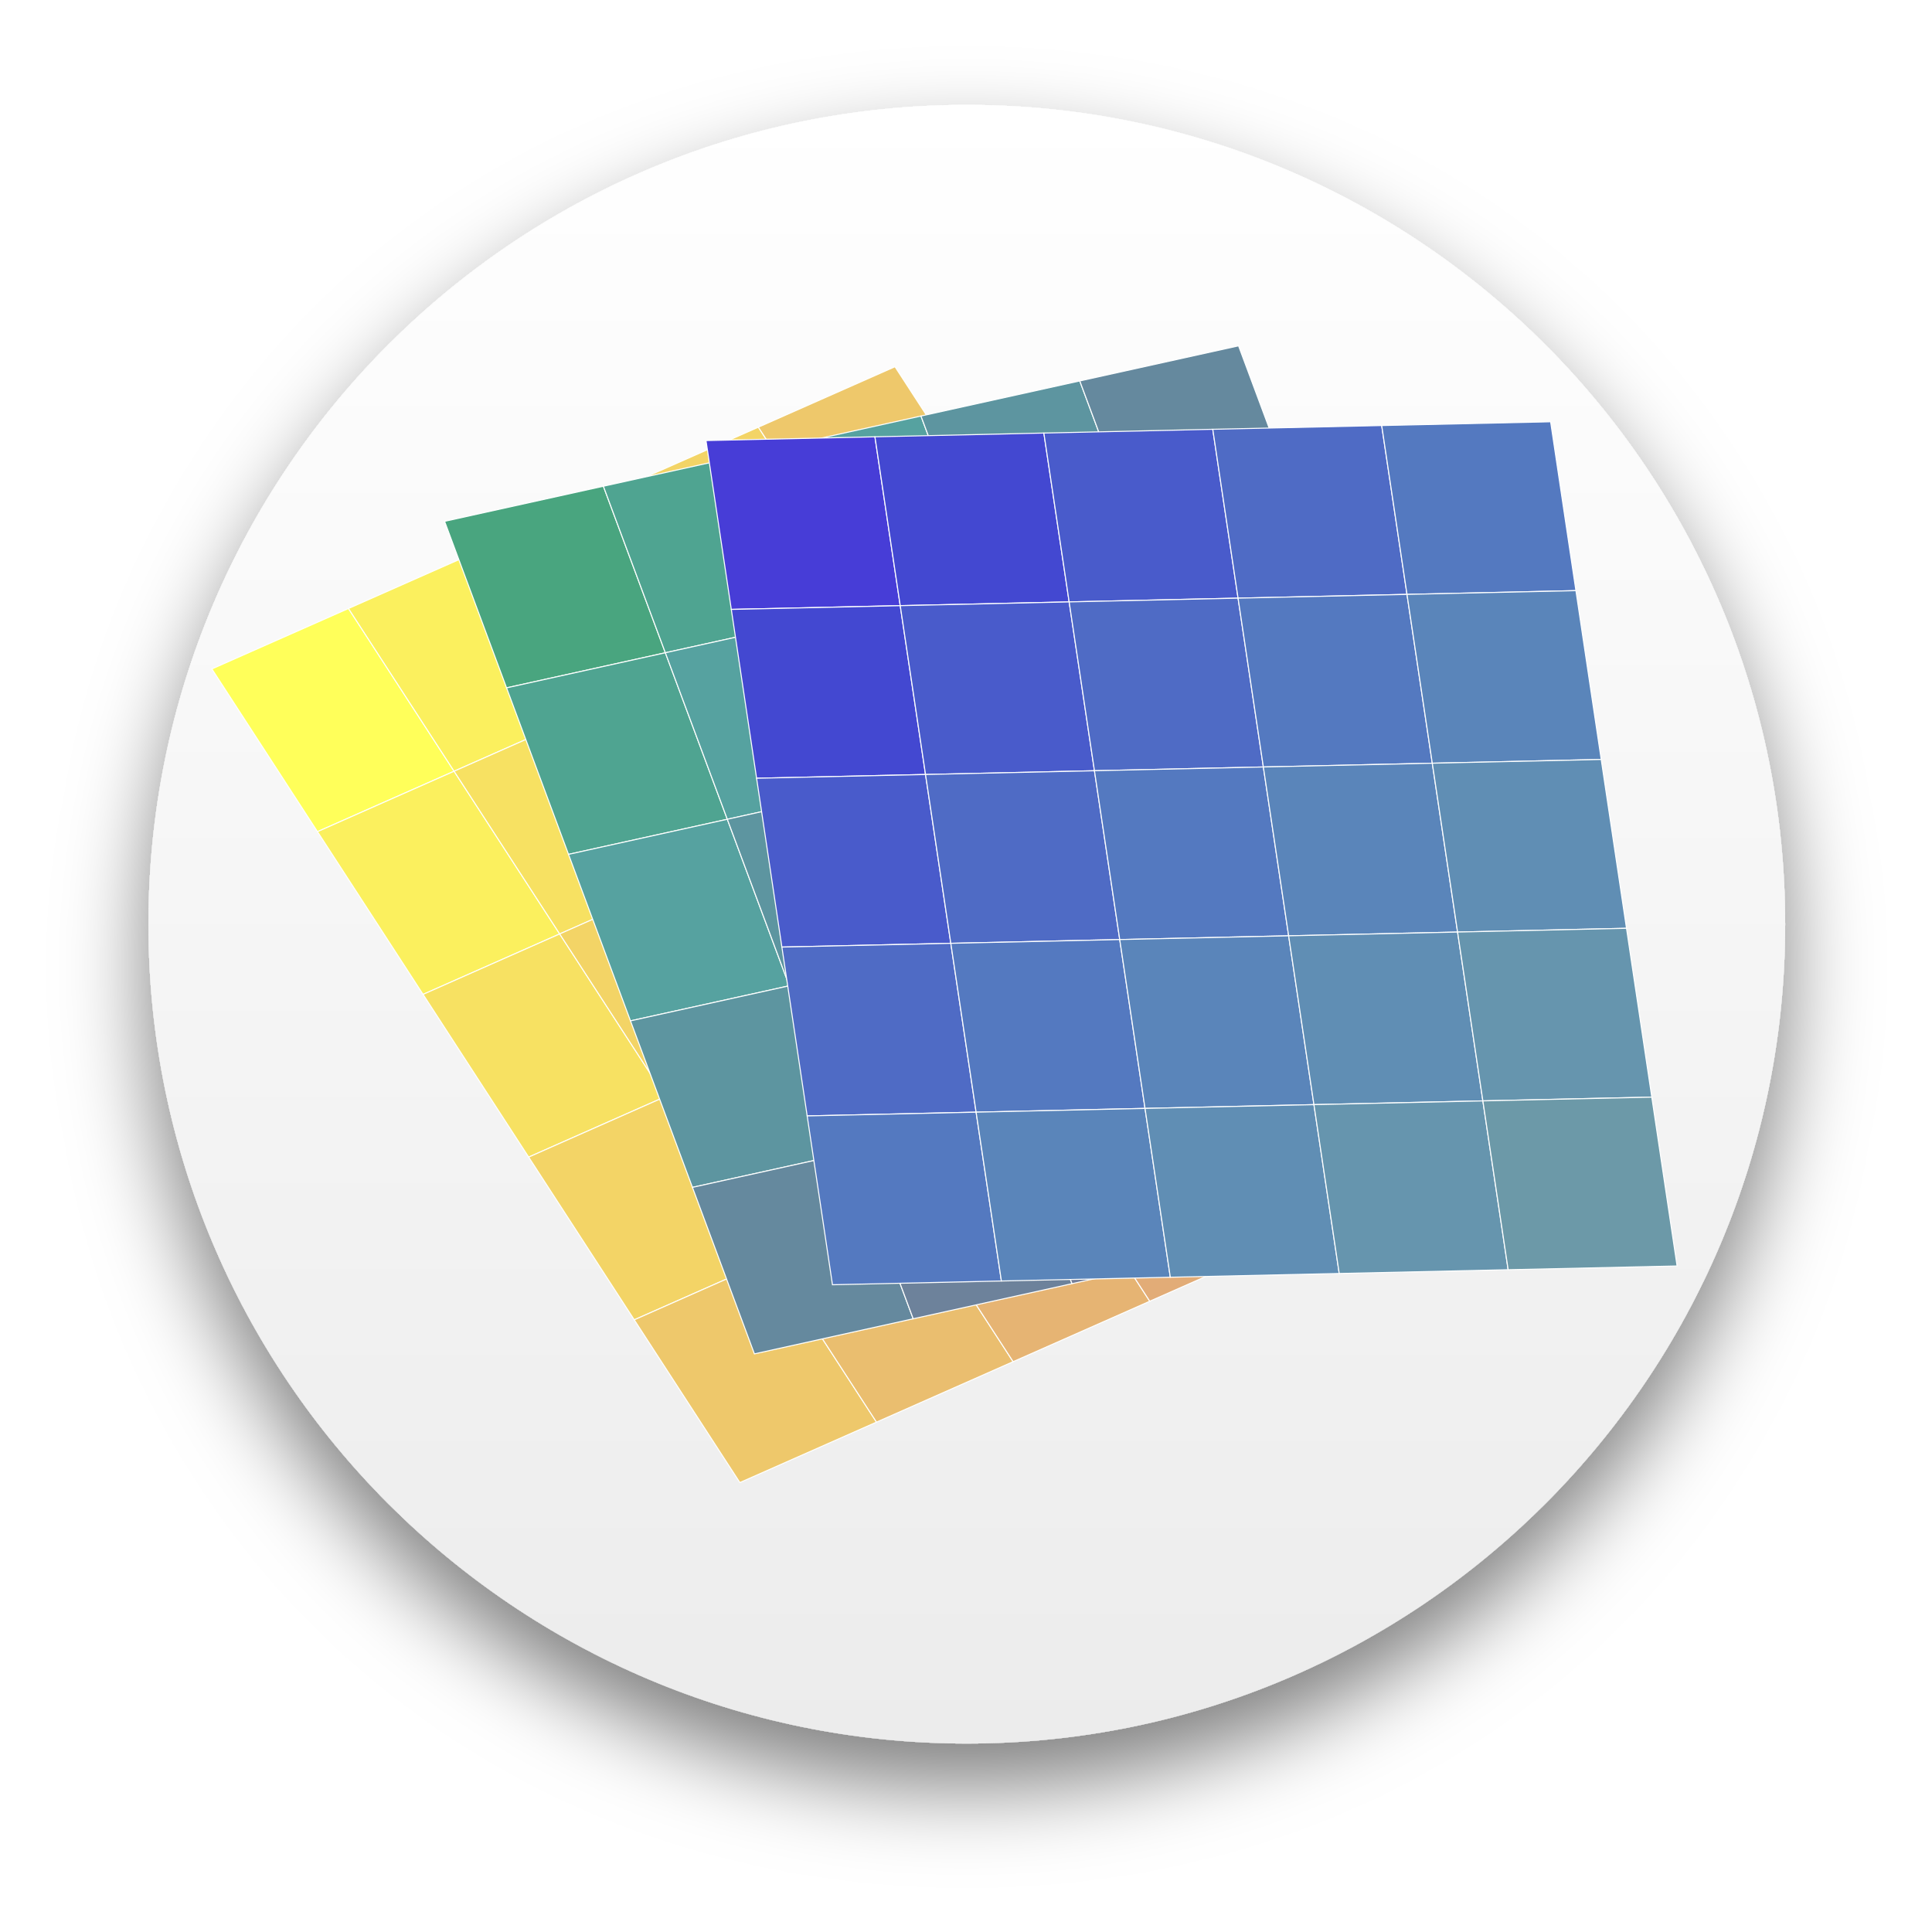
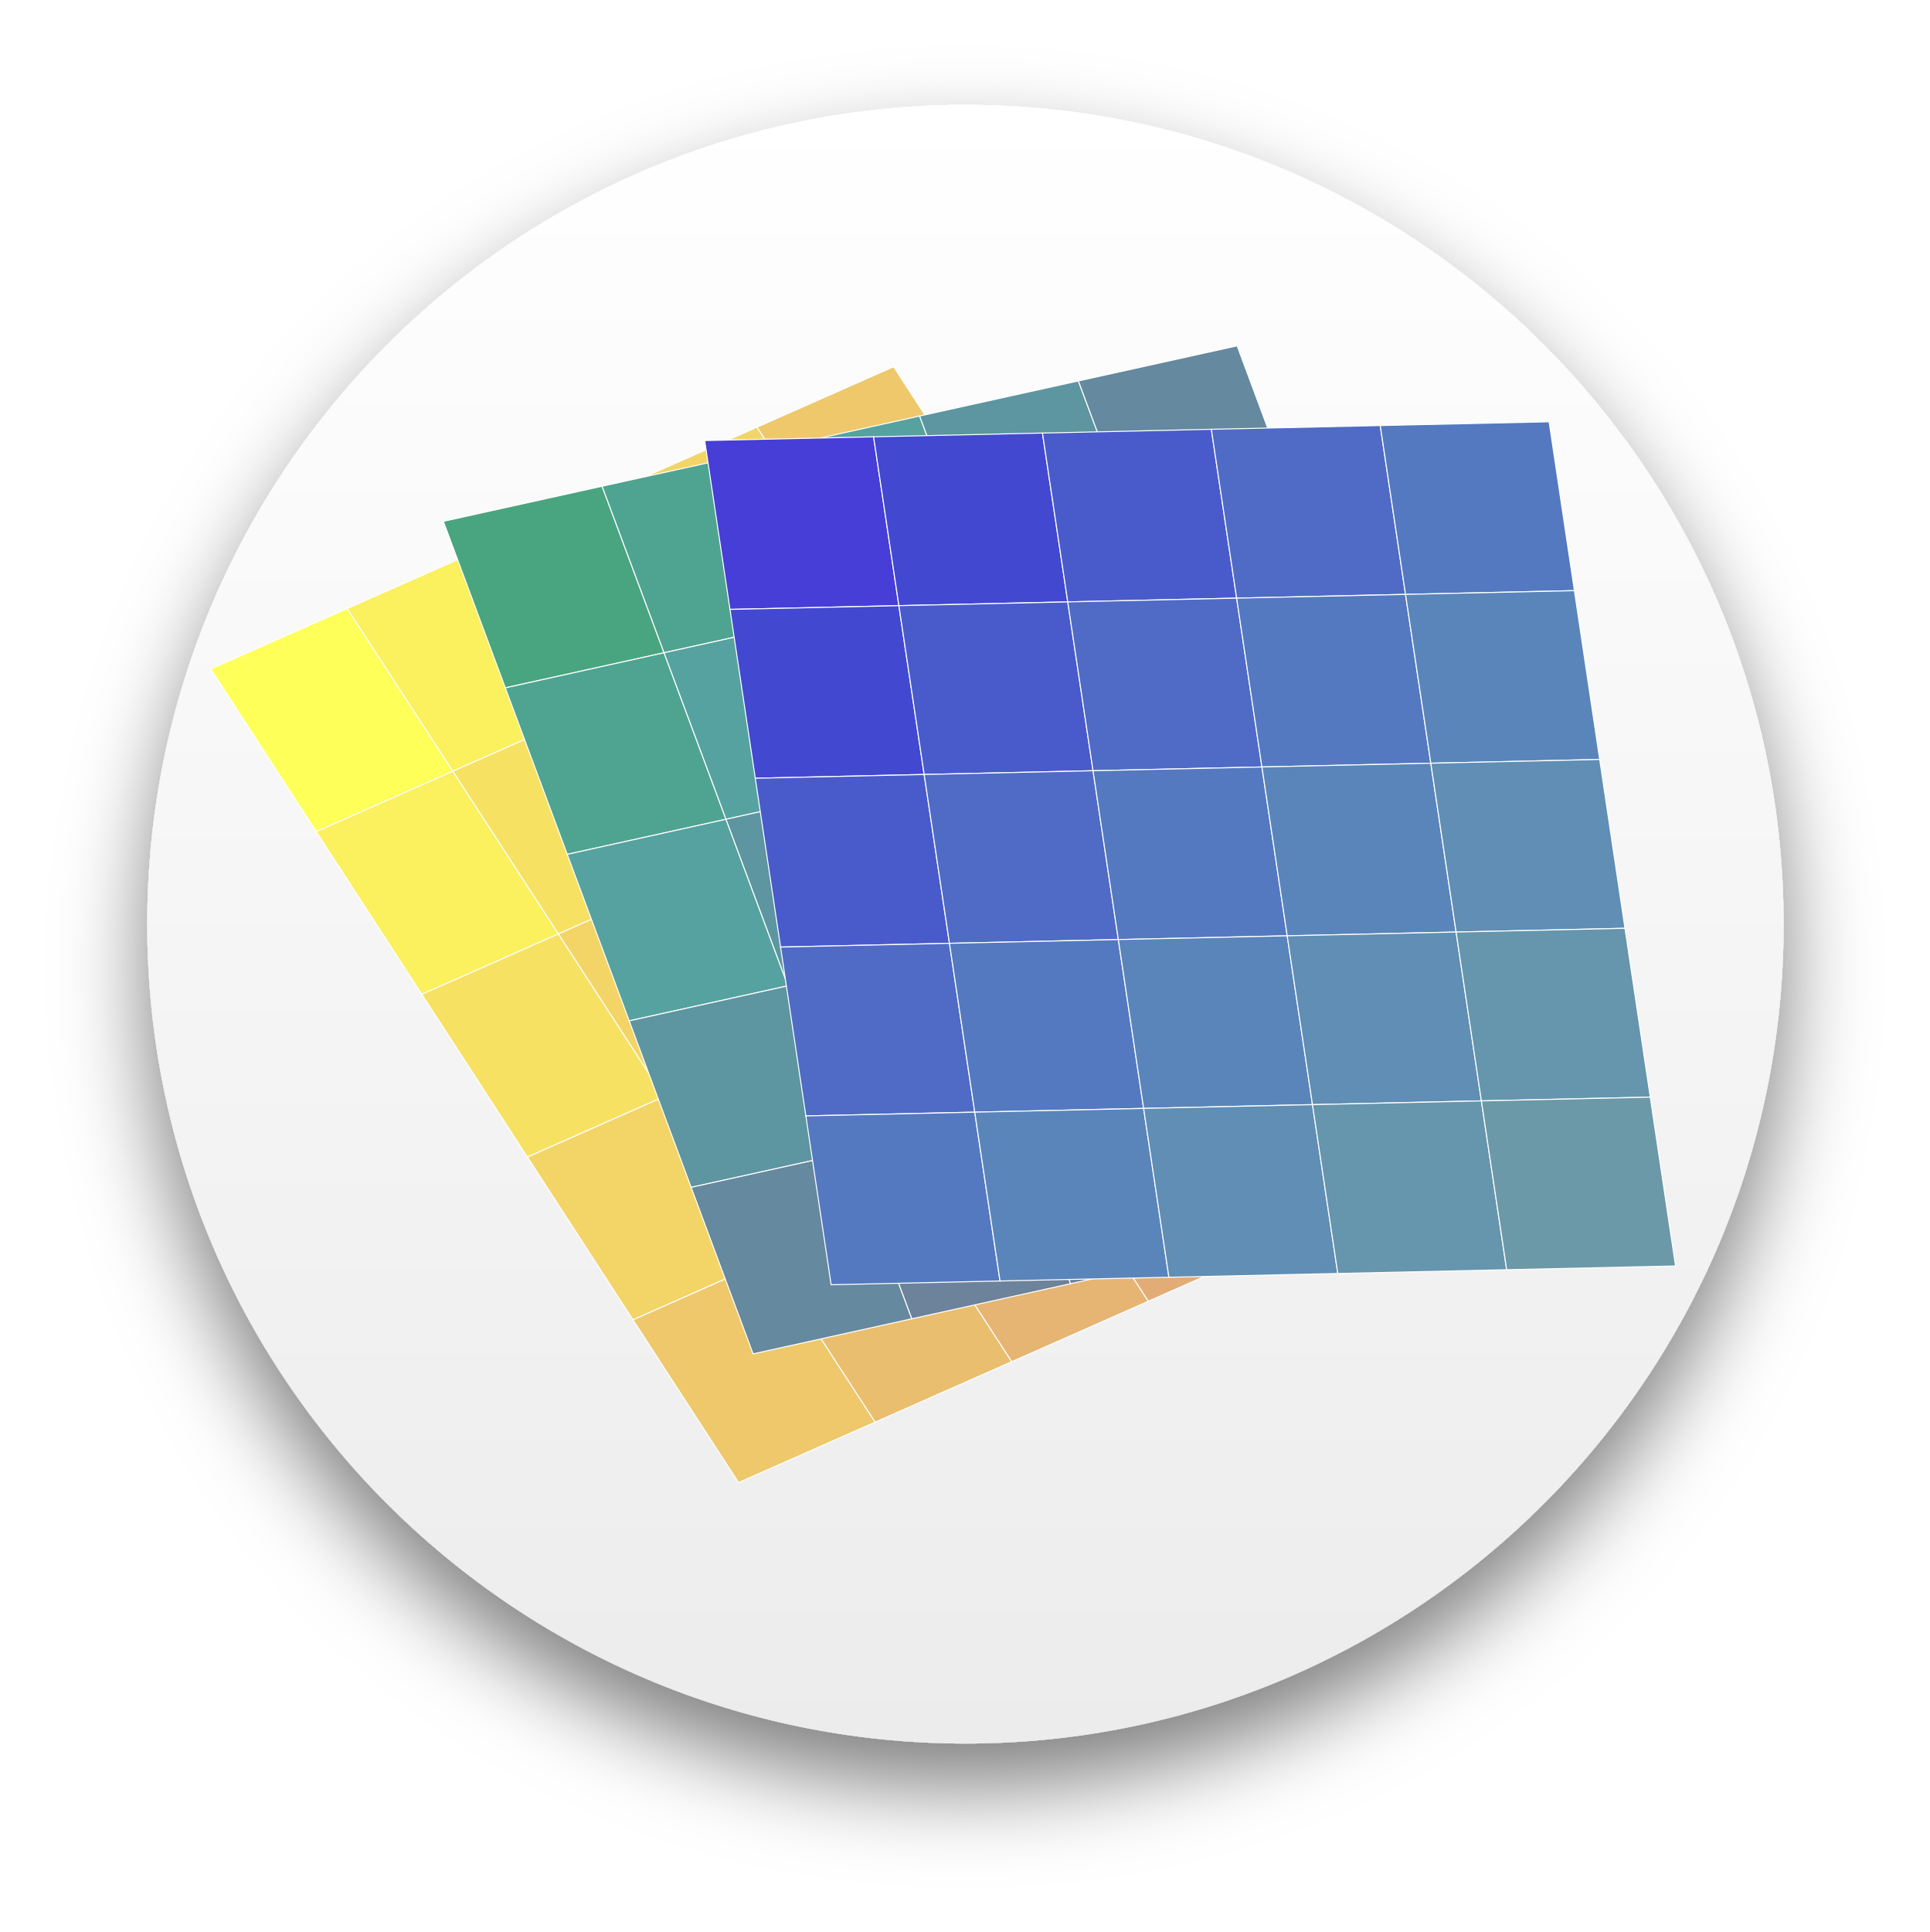
- <svg xmlns="http://www.w3.org/2000/svg" version="1.1" id="svg2" viewBox="0 0 90.115 90.222" height="86px" width="86px">
+ <svg xmlns="http://www.w3.org/2000/svg" version="1.1" id="svg2" viewBox="0 0 90.115 90.222" height="25.463mm" width="25.433mm">
  <defs id="defs4">
    <linearGradient gradientUnits="userSpaceOnUse" gradientTransform="matrix(0.9994099,0,0,1.00059,-173.1653,-2.837484)" x1="38.941" y1="0.7" x2="38.941" y2="77.179" id="linearGradient-2-3-2-0">
      <stop stop-color="#FFFFFF" offset="0%" id="stop3511-6-3-10" />
      <stop stop-color="#ECECEC" offset="100%" id="stop3513-7-7-1" />
    </linearGradient>
    <filter x="-0.09" y="-0.064" width="1.179" height="1.179" filterUnits="objectBoundingBox" id="filter-1-5-5-3">
      <feOffset dx="0" dy="2" in="SourceAlpha" result="shadowOffsetOuter1" id="feOffset3498-3-9-7" />
      <feGaussianBlur stdDeviation="2" in="shadowOffsetOuter1" result="shadowBlurOuter1" id="feGaussianBlur3500-5-2-7" />
      <feColorMatrix values="0 0 0 0 0   0 0 0 0 0   0 0 0 0 0  0 0 0 0.5 0" type="matrix" in="shadowBlurOuter1" result="shadowMatrixOuter1" id="feColorMatrix3502-6-2-2" />
      <feMerge id="feMerge3504-2-8-6">
        <feMergeNode in="shadowMatrixOuter1" id="feMergeNode3506-9-9-4" />
        <feMergeNode in="SourceGraphic" id="feMergeNode3508-1-7-5" />
      </feMerge>
    </filter>
  </defs>
  <g transform="translate(179.3433,7.034343)" id="layer1">
    <path id="Mask-2-3-2" d="m -134.248,74.387 c 21.107,0 38.217,-17.13 38.217,-38.262 0,-21.131 -17.11,-38.262 -38.217,-38.262 -21.107,0 -38.217,17.13 -38.217,38.262 0,21.131 17.11,38.262 38.217,38.262 z" style="fill:url(#linearGradient-2-3-2-0);fill-rule:nonzero;stroke:none;stroke-width:1;filter:url(#filter-1-5-5-3)" />
    <rect transform="matrix(0.9145064,-0.4045714,0.5443788,0.8388395,0,0)" style="display:inline;fill:#ffff5a;fill-opacity:1;stroke:#feffff;stroke-width:0.048;stroke-miterlimit:4;stroke-dasharray:none;stroke-opacity:1" id="use22354-6" width="6.977" height="9.059" x="-157.35" y="-47.035" />
    <rect transform="matrix(0.9145064,-0.4045714,0.5443788,0.8388395,0,0)" style="display:inline;fill:#fbf05e;fill-opacity:1;stroke:#feffff;stroke-width:0.048;stroke-miterlimit:4;stroke-dasharray:none;stroke-opacity:1" id="use22356-7" width="6.977" height="9.059" x="-157.35" y="-37.976" />
    <rect transform="matrix(0.9145064,-0.4045714,0.5443788,0.8388395,0,0)" style="display:inline;fill:#f7e162;fill-opacity:1;stroke:#feffff;stroke-width:0.048;stroke-miterlimit:4;stroke-dasharray:none;stroke-opacity:1" id="use22358-7" width="6.977" height="9.059" x="-157.35" y="-28.918" />
    <rect transform="matrix(0.9145064,-0.4045714,0.5443788,0.8388395,0,0)" style="display:inline;fill:#f3d466;fill-opacity:1;stroke:#feffff;stroke-width:0.048;stroke-miterlimit:4;stroke-dasharray:none;stroke-opacity:1" id="use22360-4" width="6.977" height="9.059" x="-157.35" y="-19.859" />
    <rect transform="matrix(0.9145064,-0.4045714,0.5443788,0.8388395,0,0)" style="display:inline;fill:#eec86b;fill-opacity:1;stroke:#feffff;stroke-width:0.048;stroke-miterlimit:4;stroke-dasharray:none;stroke-opacity:1" id="use22362-0" width="6.977" height="9.059" x="-157.35" y="-10.8" />
    <rect transform="matrix(0.9145064,-0.4045714,0.5443788,0.8388395,0,0)" style="display:inline;fill:#fbf05e;fill-opacity:1;stroke:#feffff;stroke-width:0.048;stroke-miterlimit:4;stroke-dasharray:none;stroke-opacity:1" id="use22364-6" width="6.977" height="9.059" x="-150.374" y="-47.035" />
    <rect transform="matrix(0.9145064,-0.4045714,0.5443788,0.8388395,0,0)" style="display:inline;fill:#f7e162;fill-opacity:1;stroke:#feffff;stroke-width:0.048;stroke-miterlimit:4;stroke-dasharray:none;stroke-opacity:1" id="use22366-4" width="6.977" height="9.059" x="-150.374" y="-37.976" />
    <rect transform="matrix(0.9145064,-0.4045714,0.5443788,0.8388395,0,0)" style="display:inline;fill:#f3d466;fill-opacity:1;stroke:#feffff;stroke-width:0.048;stroke-miterlimit:4;stroke-dasharray:none;stroke-opacity:1" id="use22368-7" width="6.977" height="9.059" x="-150.374" y="-28.918" />
    <rect transform="matrix(0.9145064,-0.4045714,0.5443788,0.8388395,0,0)" style="display:inline;fill:#eec86b;fill-opacity:1;stroke:#feffff;stroke-width:0.048;stroke-miterlimit:4;stroke-dasharray:none;stroke-opacity:1" id="use22370-4" width="6.977" height="9.059" x="-150.374" y="-19.859" />
    <rect transform="matrix(0.9145064,-0.4045714,0.5443788,0.8388395,0,0)" style="display:inline;fill:#eabe6f;fill-opacity:1;stroke:#feffff;stroke-width:0.048;stroke-miterlimit:4;stroke-dasharray:none;stroke-opacity:1" id="use22372-8" width="6.977" height="9.059" x="-150.374" y="-10.8" />
    <rect transform="matrix(0.9145064,-0.4045714,0.5443788,0.8388395,0,0)" style="display:inline;fill:#f7e162;fill-opacity:1;stroke:#feffff;stroke-width:0.048;stroke-miterlimit:4;stroke-dasharray:none;stroke-opacity:1" id="use22374-5" width="6.977" height="9.059" x="-143.397" y="-47.035" />
    <rect transform="matrix(0.9145064,-0.4045714,0.5443788,0.8388395,0,0)" style="display:inline;fill:#f3d466;fill-opacity:1;stroke:#feffff;stroke-width:0.048;stroke-miterlimit:4;stroke-dasharray:none;stroke-opacity:1" id="use22376-8" width="6.977" height="9.059" x="-143.397" y="-37.976" />
    <rect transform="matrix(0.9145064,-0.4045714,0.5443788,0.8388395,0,0)" style="display:inline;fill:#eec86b;fill-opacity:1;stroke:#feffff;stroke-width:0.048;stroke-miterlimit:4;stroke-dasharray:none;stroke-opacity:1" id="use22378-2" width="6.977" height="9.059" x="-143.397" y="-28.918" />
    <rect transform="matrix(0.9145064,-0.4045714,0.5443788,0.8388395,0,0)" style="display:inline;fill:#eabe6f;fill-opacity:1;stroke:#feffff;stroke-width:0.048;stroke-miterlimit:4;stroke-dasharray:none;stroke-opacity:1" id="use22380-6" width="6.977" height="9.059" x="-143.397" y="-19.859" />
    <rect transform="matrix(0.9145064,-0.4045714,0.5443788,0.8388395,0,0)" style="display:inline;fill:#e6b473;fill-opacity:1;stroke:#feffff;stroke-width:0.048;stroke-miterlimit:4;stroke-dasharray:none;stroke-opacity:1" id="use22382-0" width="6.977" height="9.059" x="-143.397" y="-10.8" />
    <rect transform="matrix(0.9145064,-0.4045714,0.5443788,0.8388395,0,0)" style="display:inline;fill:#f3d466;fill-opacity:1;stroke:#feffff;stroke-width:0.048;stroke-miterlimit:4;stroke-dasharray:none;stroke-opacity:1" id="use22384-6" width="6.977" height="9.059" x="-136.42" y="-47.035" />
    <rect transform="matrix(0.9145064,-0.4045714,0.5443788,0.8388395,0,0)" style="display:inline;fill:#eec86b;fill-opacity:1;stroke:#feffff;stroke-width:0.048;stroke-miterlimit:4;stroke-dasharray:none;stroke-opacity:1" id="use22386-6" width="6.977" height="9.059" x="-136.42" y="-37.976" />
    <rect transform="matrix(0.9145064,-0.4045714,0.5443788,0.8388395,0,0)" style="display:inline;fill:#eabe6f;fill-opacity:1;stroke:#feffff;stroke-width:0.048;stroke-miterlimit:4;stroke-dasharray:none;stroke-opacity:1" id="use22388-4" width="6.977" height="9.059" x="-136.42" y="-28.918" />
    <rect transform="matrix(0.9145064,-0.4045714,0.5443788,0.8388395,0,0)" style="display:inline;fill:#e6b473;fill-opacity:1;stroke:#feffff;stroke-width:0.048;stroke-miterlimit:4;stroke-dasharray:none;stroke-opacity:1" id="use22390-6" width="6.977" height="9.059" x="-136.42" y="-19.859" />
    <rect transform="matrix(0.9145064,-0.4045714,0.5443788,0.8388395,0,0)" style="display:inline;fill:#e2ac77;fill-opacity:1;stroke:#feffff;stroke-width:0.048;stroke-miterlimit:4;stroke-dasharray:none;stroke-opacity:1" id="use22392-2" width="6.977" height="9.059" x="-136.42" y="-10.8" />
    <rect transform="matrix(0.9145064,-0.4045714,0.5443788,0.8388395,0,0)" style="display:inline;fill:#eec86b;fill-opacity:1;stroke:#feffff;stroke-width:0.048;stroke-miterlimit:4;stroke-dasharray:none;stroke-opacity:1" id="use22394-8" width="6.977" height="9.059" x="-129.444" y="-47.035" />
    <rect transform="matrix(0.9145064,-0.4045714,0.5443788,0.8388395,0,0)" style="display:inline;fill:#eabe6f;fill-opacity:1;stroke:#feffff;stroke-width:0.048;stroke-miterlimit:4;stroke-dasharray:none;stroke-opacity:1" id="use22396-9" width="6.977" height="9.059" x="-129.444" y="-37.976" />
    <rect transform="matrix(0.9145064,-0.4045714,0.5443788,0.8388395,0,0)" style="display:inline;fill:#e6b473;fill-opacity:1;stroke:#feffff;stroke-width:0.048;stroke-miterlimit:4;stroke-dasharray:none;stroke-opacity:1" id="use22398-6" width="6.977" height="9.059" x="-129.444" y="-28.918" />
    <rect transform="matrix(0.9145064,-0.4045714,0.5443788,0.8388395,0,0)" style="display:inline;fill:#e2ac77;fill-opacity:1;stroke:#feffff;stroke-width:0.048;stroke-miterlimit:4;stroke-dasharray:none;stroke-opacity:1" id="use22400-0" width="6.977" height="9.059" x="-129.444" y="-19.859" />
    <rect transform="matrix(0.9145064,-0.4045714,0.5443788,0.8388395,0,0)" style="display:inline;fill:#dea57b;fill-opacity:1;stroke:#feffff;stroke-width:0.048;stroke-miterlimit:4;stroke-dasharray:none;stroke-opacity:1" id="use22402-7" width="6.977" height="9.059" x="-129.444" y="-10.8" />
    <rect transform="matrix(0.9764304,-0.2158323,0.3487707,0.9372081,0,0)" style="display:inline;fill:#49a57f;fill-opacity:1;stroke:#feffff;stroke-width:0.048;stroke-miterlimit:4;stroke-dasharray:none;stroke-opacity:1" id="use22619-9" width="7.594" height="8.297" x="-156.212" y="-17.503" />
    <rect transform="matrix(0.9764304,-0.2158323,0.3487707,0.9372081,0,0)" style="display:inline;fill:#4fa491;fill-opacity:1;stroke:#feffff;stroke-width:0.048;stroke-miterlimit:4;stroke-dasharray:none;stroke-opacity:1" id="use22621-9" width="7.594" height="8.297" x="-156.212" y="-9.206" />
    <rect transform="matrix(0.9764304,-0.2158323,0.3487707,0.9372081,0,0)" style="display:inline;fill:#56a2a0;fill-opacity:1;stroke:#feffff;stroke-width:0.048;stroke-miterlimit:4;stroke-dasharray:none;stroke-opacity:1" id="use22623-7" width="7.594" height="8.297" x="-156.212" y="-0.91" />
    <rect transform="matrix(0.9764304,-0.2158323,0.3487707,0.9372081,0,0)" style="display:inline;fill:#5d95a0;fill-opacity:1;stroke:#feffff;stroke-width:0.048;stroke-miterlimit:4;stroke-dasharray:none;stroke-opacity:1" id="use22625-8" width="7.594" height="8.297" x="-156.212" y="7.387" />
    <rect transform="matrix(0.9764304,-0.2158323,0.3487707,0.9372081,0,0)" style="display:inline;fill:#65899e;fill-opacity:1;stroke:#feffff;stroke-width:0.048;stroke-miterlimit:4;stroke-dasharray:none;stroke-opacity:1" id="use22627-2" width="7.594" height="8.297" x="-156.212" y="15.683" />
    <rect transform="matrix(0.9764304,-0.2158323,0.3487707,0.9372081,0,0)" style="display:inline;fill:#4fa491;fill-opacity:1;stroke:#feffff;stroke-width:0.048;stroke-miterlimit:4;stroke-dasharray:none;stroke-opacity:1" id="use22629-5" width="7.594" height="8.297" x="-148.618" y="-17.503" />
    <rect transform="matrix(0.9764304,-0.2158323,0.3487707,0.9372081,0,0)" style="display:inline;fill:#56a2a0;fill-opacity:1;stroke:#feffff;stroke-width:0.048;stroke-miterlimit:4;stroke-dasharray:none;stroke-opacity:1" id="use22631-3" width="7.594" height="8.297" x="-148.618" y="-9.206" />
    <rect transform="matrix(0.9764304,-0.2158323,0.3487707,0.9372081,0,0)" style="display:inline;fill:#5d95a0;fill-opacity:1;stroke:#feffff;stroke-width:0.048;stroke-miterlimit:4;stroke-dasharray:none;stroke-opacity:1" id="use22633-4" width="7.594" height="8.297" x="-148.618" y="-0.91" />
    <rect transform="matrix(0.9764304,-0.2158323,0.3487707,0.9372081,0,0)" style="display:inline;fill:#65899e;fill-opacity:1;stroke:#feffff;stroke-width:0.048;stroke-miterlimit:4;stroke-dasharray:none;stroke-opacity:1" id="use22635-9" width="7.594" height="8.297" x="-148.618" y="7.387" />
    <rect transform="matrix(0.9764304,-0.2158323,0.3487707,0.9372081,0,0)" style="display:inline;fill:#6d829b;fill-opacity:1;stroke:#feffff;stroke-width:0.048;stroke-miterlimit:4;stroke-dasharray:none;stroke-opacity:1" id="use22637-0" width="7.594" height="8.297" x="-148.618" y="15.683" />
    <rect transform="matrix(0.9764304,-0.2158323,0.3487707,0.9372081,0,0)" style="display:inline;fill:#56a2a0;fill-opacity:1;stroke:#feffff;stroke-width:0.048;stroke-miterlimit:4;stroke-dasharray:none;stroke-opacity:1" id="use22639-2" width="7.594" height="8.297" x="-141.023" y="-17.503" />
    <rect transform="matrix(0.9764304,-0.2158323,0.3487707,0.9372081,0,0)" style="display:inline;fill:#5d95a0;fill-opacity:1;stroke:#feffff;stroke-width:0.048;stroke-miterlimit:4;stroke-dasharray:none;stroke-opacity:1" id="use22641-0" width="7.594" height="8.297" x="-141.023" y="-9.206" />
    <rect transform="matrix(0.9764304,-0.2158323,0.3487707,0.9372081,0,0)" style="display:inline;fill:#65899e;fill-opacity:1;stroke:#feffff;stroke-width:0.048;stroke-miterlimit:4;stroke-dasharray:none;stroke-opacity:1" id="use22643-1" width="7.594" height="8.297" x="-141.023" y="-0.91" />
    <rect transform="matrix(0.9764304,-0.2158323,0.3487707,0.9372081,0,0)" style="display:inline;fill:#6d829b;fill-opacity:1;stroke:#feffff;stroke-width:0.048;stroke-miterlimit:4;stroke-dasharray:none;stroke-opacity:1" id="use22645-9" width="7.594" height="8.297" x="-141.023" y="7.387" />
    <rect transform="matrix(0.9764304,-0.2158323,0.3487707,0.9372081,0,0)" style="display:inline;fill:#757e98;fill-opacity:1;stroke:#feffff;stroke-width:0.048;stroke-miterlimit:4;stroke-dasharray:none;stroke-opacity:1" id="use22647-6" width="7.594" height="8.297" x="-141.023" y="15.683" />
    <rect transform="matrix(0.9764304,-0.2158323,0.3487707,0.9372081,0,0)" style="display:inline;fill:#5d95a0;fill-opacity:1;stroke:#feffff;stroke-width:0.048;stroke-miterlimit:4;stroke-dasharray:none;stroke-opacity:1" id="use22649-2" width="7.594" height="8.297" x="-133.429" y="-17.503" />
    <rect transform="matrix(0.9764304,-0.2158323,0.3487707,0.9372081,0,0)" style="display:inline;fill:#65899e;fill-opacity:1;stroke:#feffff;stroke-width:0.048;stroke-miterlimit:4;stroke-dasharray:none;stroke-opacity:1" id="use22651-1" width="7.594" height="8.297" x="-133.429" y="-9.206" />
    <rect transform="matrix(0.9764304,-0.2158323,0.3487707,0.9372081,0,0)" style="display:inline;fill:#6d829b;fill-opacity:1;stroke:#feffff;stroke-width:0.048;stroke-miterlimit:4;stroke-dasharray:none;stroke-opacity:1" id="use22653-2" width="7.594" height="8.297" x="-133.429" y="-0.91" />
    <rect transform="matrix(0.9764304,-0.2158323,0.3487707,0.9372081,0,0)" style="display:inline;fill:#757e98;fill-opacity:1;stroke:#feffff;stroke-width:0.048;stroke-miterlimit:4;stroke-dasharray:none;stroke-opacity:1" id="use22655-0" width="7.594" height="8.297" x="-133.429" y="7.387" />
    <rect transform="matrix(0.9764304,-0.2158323,0.3487707,0.9372081,0,0)" style="display:inline;fill:#7c7e95;fill-opacity:1;stroke:#feffff;stroke-width:0.048;stroke-miterlimit:4;stroke-dasharray:none;stroke-opacity:1" id="use22657-7" width="7.594" height="8.297" x="-133.429" y="15.683" />
    <rect transform="matrix(0.9764304,-0.2158323,0.3487707,0.9372081,0,0)" style="display:inline;fill:#65899e;fill-opacity:1;stroke:#feffff;stroke-width:0.048;stroke-miterlimit:4;stroke-dasharray:none;stroke-opacity:1" id="use22659-3" width="7.594" height="8.297" x="-125.834" y="-17.503" />
    <rect transform="matrix(0.9764304,-0.2158323,0.3487707,0.9372081,0,0)" style="display:inline;fill:#6d829b;fill-opacity:1;stroke:#feffff;stroke-width:0.048;stroke-miterlimit:4;stroke-dasharray:none;stroke-opacity:1" id="use22661-1" width="7.594" height="8.297" x="-125.834" y="-9.206" />
    <rect transform="matrix(0.9764304,-0.2158323,0.3487707,0.9372081,0,0)" style="display:inline;fill:#757e98;fill-opacity:1;stroke:#feffff;stroke-width:0.048;stroke-miterlimit:4;stroke-dasharray:none;stroke-opacity:1" id="use22663-1" width="7.594" height="8.297" x="-125.834" y="-0.91" />
    <rect transform="matrix(0.9764304,-0.2158323,0.3487707,0.9372081,0,0)" style="display:inline;fill:#7c7e95;fill-opacity:1;stroke:#feffff;stroke-width:0.048;stroke-miterlimit:4;stroke-dasharray:none;stroke-opacity:1" id="use22665-9" width="7.594" height="8.297" x="-125.834" y="7.387" />
    <rect transform="matrix(0.9764304,-0.2158323,0.3487707,0.9372081,0,0)" style="display:inline;fill:#868493;fill-opacity:1;stroke:#feffff;stroke-width:0.048;stroke-miterlimit:4;stroke-dasharray:none;stroke-opacity:1" id="use22667-0" width="7.594" height="8.297" x="-125.834" y="15.683" />
    <rect transform="matrix(0.9997529,-0.02223008,0.148147,0.9889653,0,0)" style="display:inline;fill:#473dd7;fill-opacity:1;stroke:#feffff;stroke-width:0.048;stroke-miterlimit:4;stroke-dasharray:none;stroke-opacity:1" id="use22130-8" width="7.89" height="7.972" x="-147.999" y="10.364" />
    <rect transform="matrix(0.9997529,-0.02223008,0.148147,0.9889653,0,0)" style="display:inline;fill:#4348d1;fill-opacity:1;stroke:#feffff;stroke-width:0.048;stroke-miterlimit:4;stroke-dasharray:none;stroke-opacity:1" id="use22132-3" width="7.89" height="7.972" x="-147.999" y="18.337" />
    <rect transform="matrix(0.9997529,-0.02223008,0.148147,0.9889653,0,0)" style="display:inline;fill:#495bcb;fill-opacity:1;stroke:#feffff;stroke-width:0.048;stroke-miterlimit:4;stroke-dasharray:none;stroke-opacity:1" id="use22134-0" width="7.89" height="7.972" x="-147.999" y="26.309" />
    <rect transform="matrix(0.9997529,-0.02223008,0.148147,0.9889653,0,0)" style="display:inline;fill:#4f6bc5;fill-opacity:1;stroke:#feffff;stroke-width:0.048;stroke-miterlimit:4;stroke-dasharray:none;stroke-opacity:1" id="use22136-1" width="7.89" height="7.972" x="-147.999" y="34.281" />
    <rect transform="matrix(0.9997529,-0.02223008,0.148147,0.9889653,0,0)" style="display:inline;fill:#5479c0;fill-opacity:1;stroke:#feffff;stroke-width:0.048;stroke-miterlimit:4;stroke-dasharray:none;stroke-opacity:1" id="use22138-7" width="7.89" height="7.972" x="-147.999" y="42.254" />
    <rect transform="matrix(0.9997529,-0.02223008,0.148147,0.9889653,0,0)" style="display:inline;fill:#4348d1;fill-opacity:1;stroke:#feffff;stroke-width:0.048;stroke-miterlimit:4;stroke-dasharray:none;stroke-opacity:1" id="use22140-8" width="7.89" height="7.972" x="-140.108" y="10.364" />
    <rect transform="matrix(0.9997529,-0.02223008,0.148147,0.9889653,0,0)" style="display:inline;fill:#495bcb;fill-opacity:1;stroke:#feffff;stroke-width:0.048;stroke-miterlimit:4;stroke-dasharray:none;stroke-opacity:1" id="use22142-9" width="7.89" height="7.972" x="-140.108" y="18.337" />
    <rect transform="matrix(0.9997529,-0.02223008,0.148147,0.9889653,0,0)" style="display:inline;fill:#4f6bc5;fill-opacity:1;stroke:#feffff;stroke-width:0.048;stroke-miterlimit:4;stroke-dasharray:none;stroke-opacity:1" id="use22144-1" width="7.89" height="7.972" x="-140.108" y="26.309" />
    <rect transform="matrix(0.9997529,-0.02223008,0.148147,0.9889653,0,0)" style="display:inline;fill:#5479c0;fill-opacity:1;stroke:#feffff;stroke-width:0.048;stroke-miterlimit:4;stroke-dasharray:none;stroke-opacity:1" id="use22146-5" width="7.89" height="7.972" x="-140.108" y="34.281" />
    <rect transform="matrix(0.9997529,-0.02223008,0.148147,0.9889653,0,0)" style="display:inline;fill:#5a85ba;fill-opacity:1;stroke:#feffff;stroke-width:0.048;stroke-miterlimit:4;stroke-dasharray:none;stroke-opacity:1" id="use22148-4" width="7.89" height="7.972" x="-140.108" y="42.254" />
    <rect transform="matrix(0.9997529,-0.02223008,0.148147,0.9889653,0,0)" style="display:inline;fill:#495bcb;fill-opacity:1;stroke:#feffff;stroke-width:0.048;stroke-miterlimit:4;stroke-dasharray:none;stroke-opacity:1" id="use22150-9" width="7.89" height="7.972" x="-132.218" y="10.364" />
    <rect transform="matrix(0.9997529,-0.02223008,0.148147,0.9889653,0,0)" style="display:inline;fill:#4f6bc5;fill-opacity:1;stroke:#feffff;stroke-width:0.048;stroke-miterlimit:4;stroke-dasharray:none;stroke-opacity:1" id="use22152-2" width="7.89" height="7.972" x="-132.218" y="18.337" />
    <rect transform="matrix(0.9997529,-0.02223008,0.148147,0.9889653,0,0)" style="display:inline;fill:#5479c0;fill-opacity:1;stroke:#feffff;stroke-width:0.048;stroke-miterlimit:4;stroke-dasharray:none;stroke-opacity:1" id="use22154-5" width="7.89" height="7.972" x="-132.218" y="26.309" />
    <rect transform="matrix(0.9997529,-0.02223008,0.148147,0.9889653,0,0)" style="display:inline;fill:#5a85ba;fill-opacity:1;stroke:#feffff;stroke-width:0.048;stroke-miterlimit:4;stroke-dasharray:none;stroke-opacity:1" id="use22156-7" width="7.89" height="7.972" x="-132.218" y="34.281" />
    <rect transform="matrix(0.9997529,-0.02223008,0.148147,0.9889653,0,0)" style="display:inline;fill:#608eb4;fill-opacity:1;stroke:#feffff;stroke-width:0.048;stroke-miterlimit:4;stroke-dasharray:none;stroke-opacity:1" id="use22158-4" width="7.89" height="7.972" x="-132.218" y="42.254" />
    <rect transform="matrix(0.9997529,-0.02223008,0.148147,0.9889653,0,0)" style="display:inline;fill:#4f6bc5;fill-opacity:1;stroke:#feffff;stroke-width:0.048;stroke-miterlimit:4;stroke-dasharray:none;stroke-opacity:1" id="use22160-9" width="7.89" height="7.972" x="-124.328" y="10.364" />
    <rect transform="matrix(0.9997529,-0.02223008,0.148147,0.9889653,0,0)" style="display:inline;fill:#5479c0;fill-opacity:1;stroke:#feffff;stroke-width:0.048;stroke-miterlimit:4;stroke-dasharray:none;stroke-opacity:1" id="use22162-9" width="7.89" height="7.972" x="-124.328" y="18.337" />
    <rect transform="matrix(0.9997529,-0.02223008,0.148147,0.9889653,0,0)" style="display:inline;fill:#5a85ba;fill-opacity:1;stroke:#feffff;stroke-width:0.048;stroke-miterlimit:4;stroke-dasharray:none;stroke-opacity:1" id="use22164-4" width="7.89" height="7.972" x="-124.328" y="26.309" />
    <rect transform="matrix(0.9997529,-0.02223008,0.148147,0.9889653,0,0)" style="display:inline;fill:#608eb4;fill-opacity:1;stroke:#feffff;stroke-width:0.048;stroke-miterlimit:4;stroke-dasharray:none;stroke-opacity:1" id="use22166-5" width="7.89" height="7.972" x="-124.328" y="34.281" />
    <rect transform="matrix(0.9997529,-0.02223008,0.148147,0.9889653,0,0)" style="display:inline;fill:#6695ae;fill-opacity:1;stroke:#feffff;stroke-width:0.048;stroke-miterlimit:4;stroke-dasharray:none;stroke-opacity:1" id="use22168-9" width="7.89" height="7.972" x="-124.328" y="42.254" />
    <rect transform="matrix(0.9997529,-0.02223008,0.148147,0.9889653,0,0)" style="display:inline;fill:#5479c0;fill-opacity:1;stroke:#feffff;stroke-width:0.048;stroke-miterlimit:4;stroke-dasharray:none;stroke-opacity:1" id="use22170-3" width="7.89" height="7.972" x="-116.437" y="10.364" />
    <rect transform="matrix(0.9997529,-0.02223008,0.148147,0.9889653,0,0)" style="display:inline;fill:#5a85ba;fill-opacity:1;stroke:#feffff;stroke-width:0.048;stroke-miterlimit:4;stroke-dasharray:none;stroke-opacity:1" id="use22172-5" width="7.89" height="7.972" x="-116.437" y="18.337" />
    <rect transform="matrix(0.9997529,-0.02223008,0.148147,0.9889653,0,0)" style="display:inline;fill:#608eb4;fill-opacity:1;stroke:#feffff;stroke-width:0.048;stroke-miterlimit:4;stroke-dasharray:none;stroke-opacity:1" id="use22174-7" width="7.89" height="7.972" x="-116.437" y="26.309" />
    <rect transform="matrix(0.9997529,-0.02223008,0.148147,0.9889653,0,0)" style="display:inline;fill:#6695ae;fill-opacity:1;stroke:#feffff;stroke-width:0.048;stroke-miterlimit:4;stroke-dasharray:none;stroke-opacity:1" id="use22176-0" width="7.89" height="7.972" x="-116.437" y="34.281" />
    <rect transform="matrix(0.9997529,-0.02223008,0.148147,0.9889653,0,0)" style="display:inline;fill:#6c99a8;fill-opacity:1;stroke:#feffff;stroke-width:0.048;stroke-miterlimit:4;stroke-dasharray:none;stroke-opacity:1" id="use22178-8" width="7.89" height="7.972" x="-116.437" y="42.254" />
  </g>
</svg>
